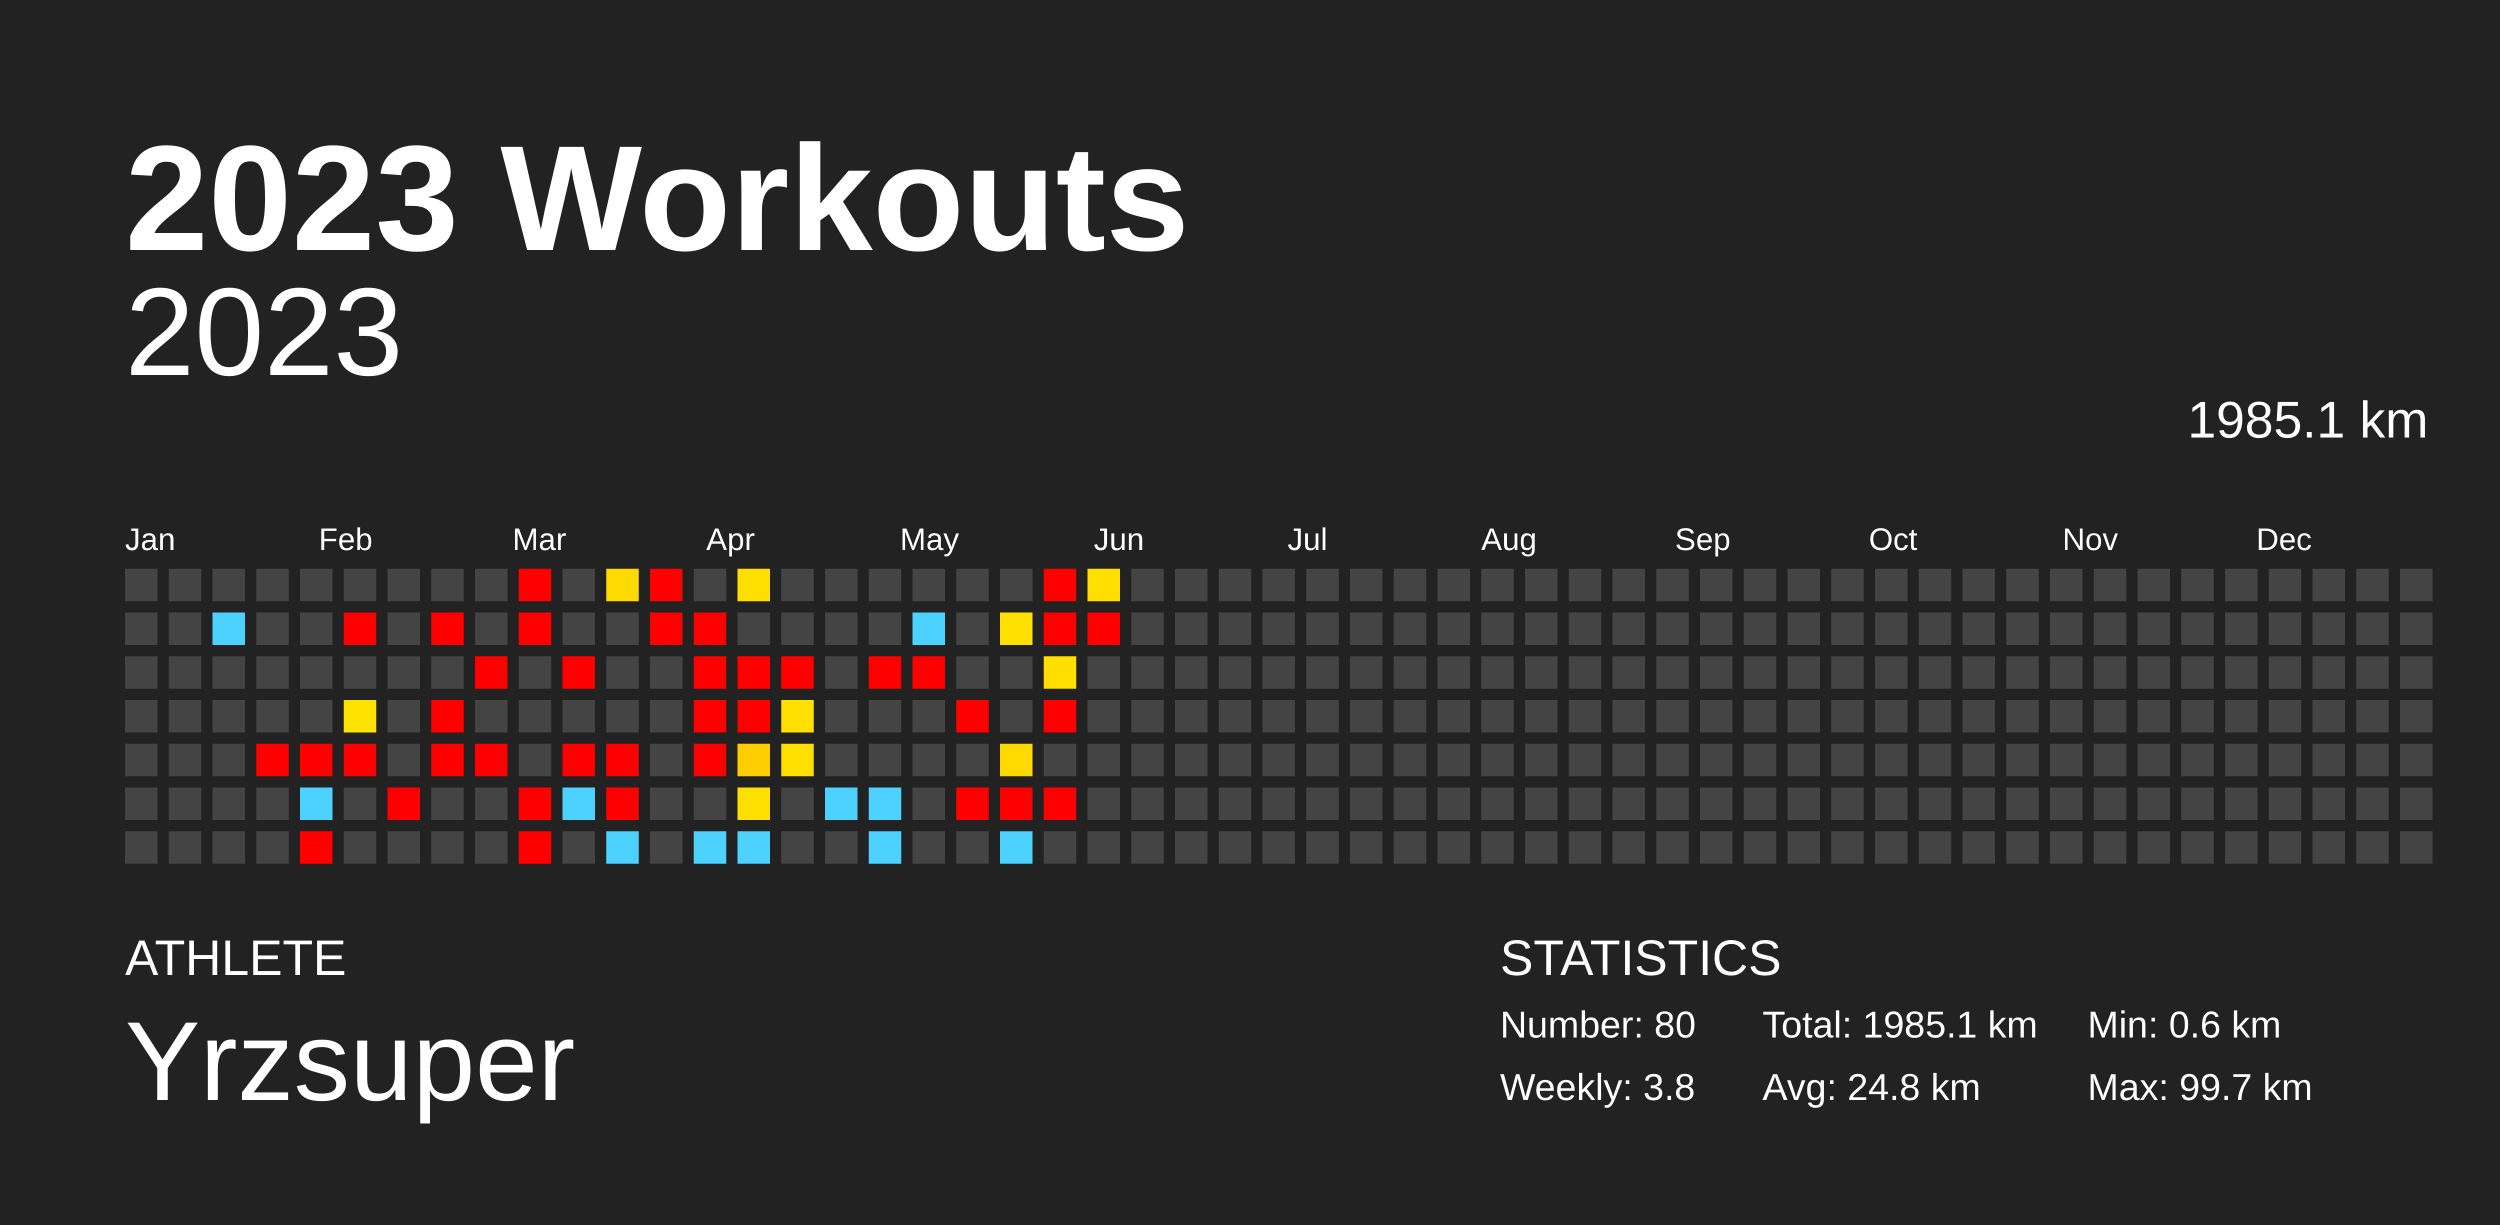
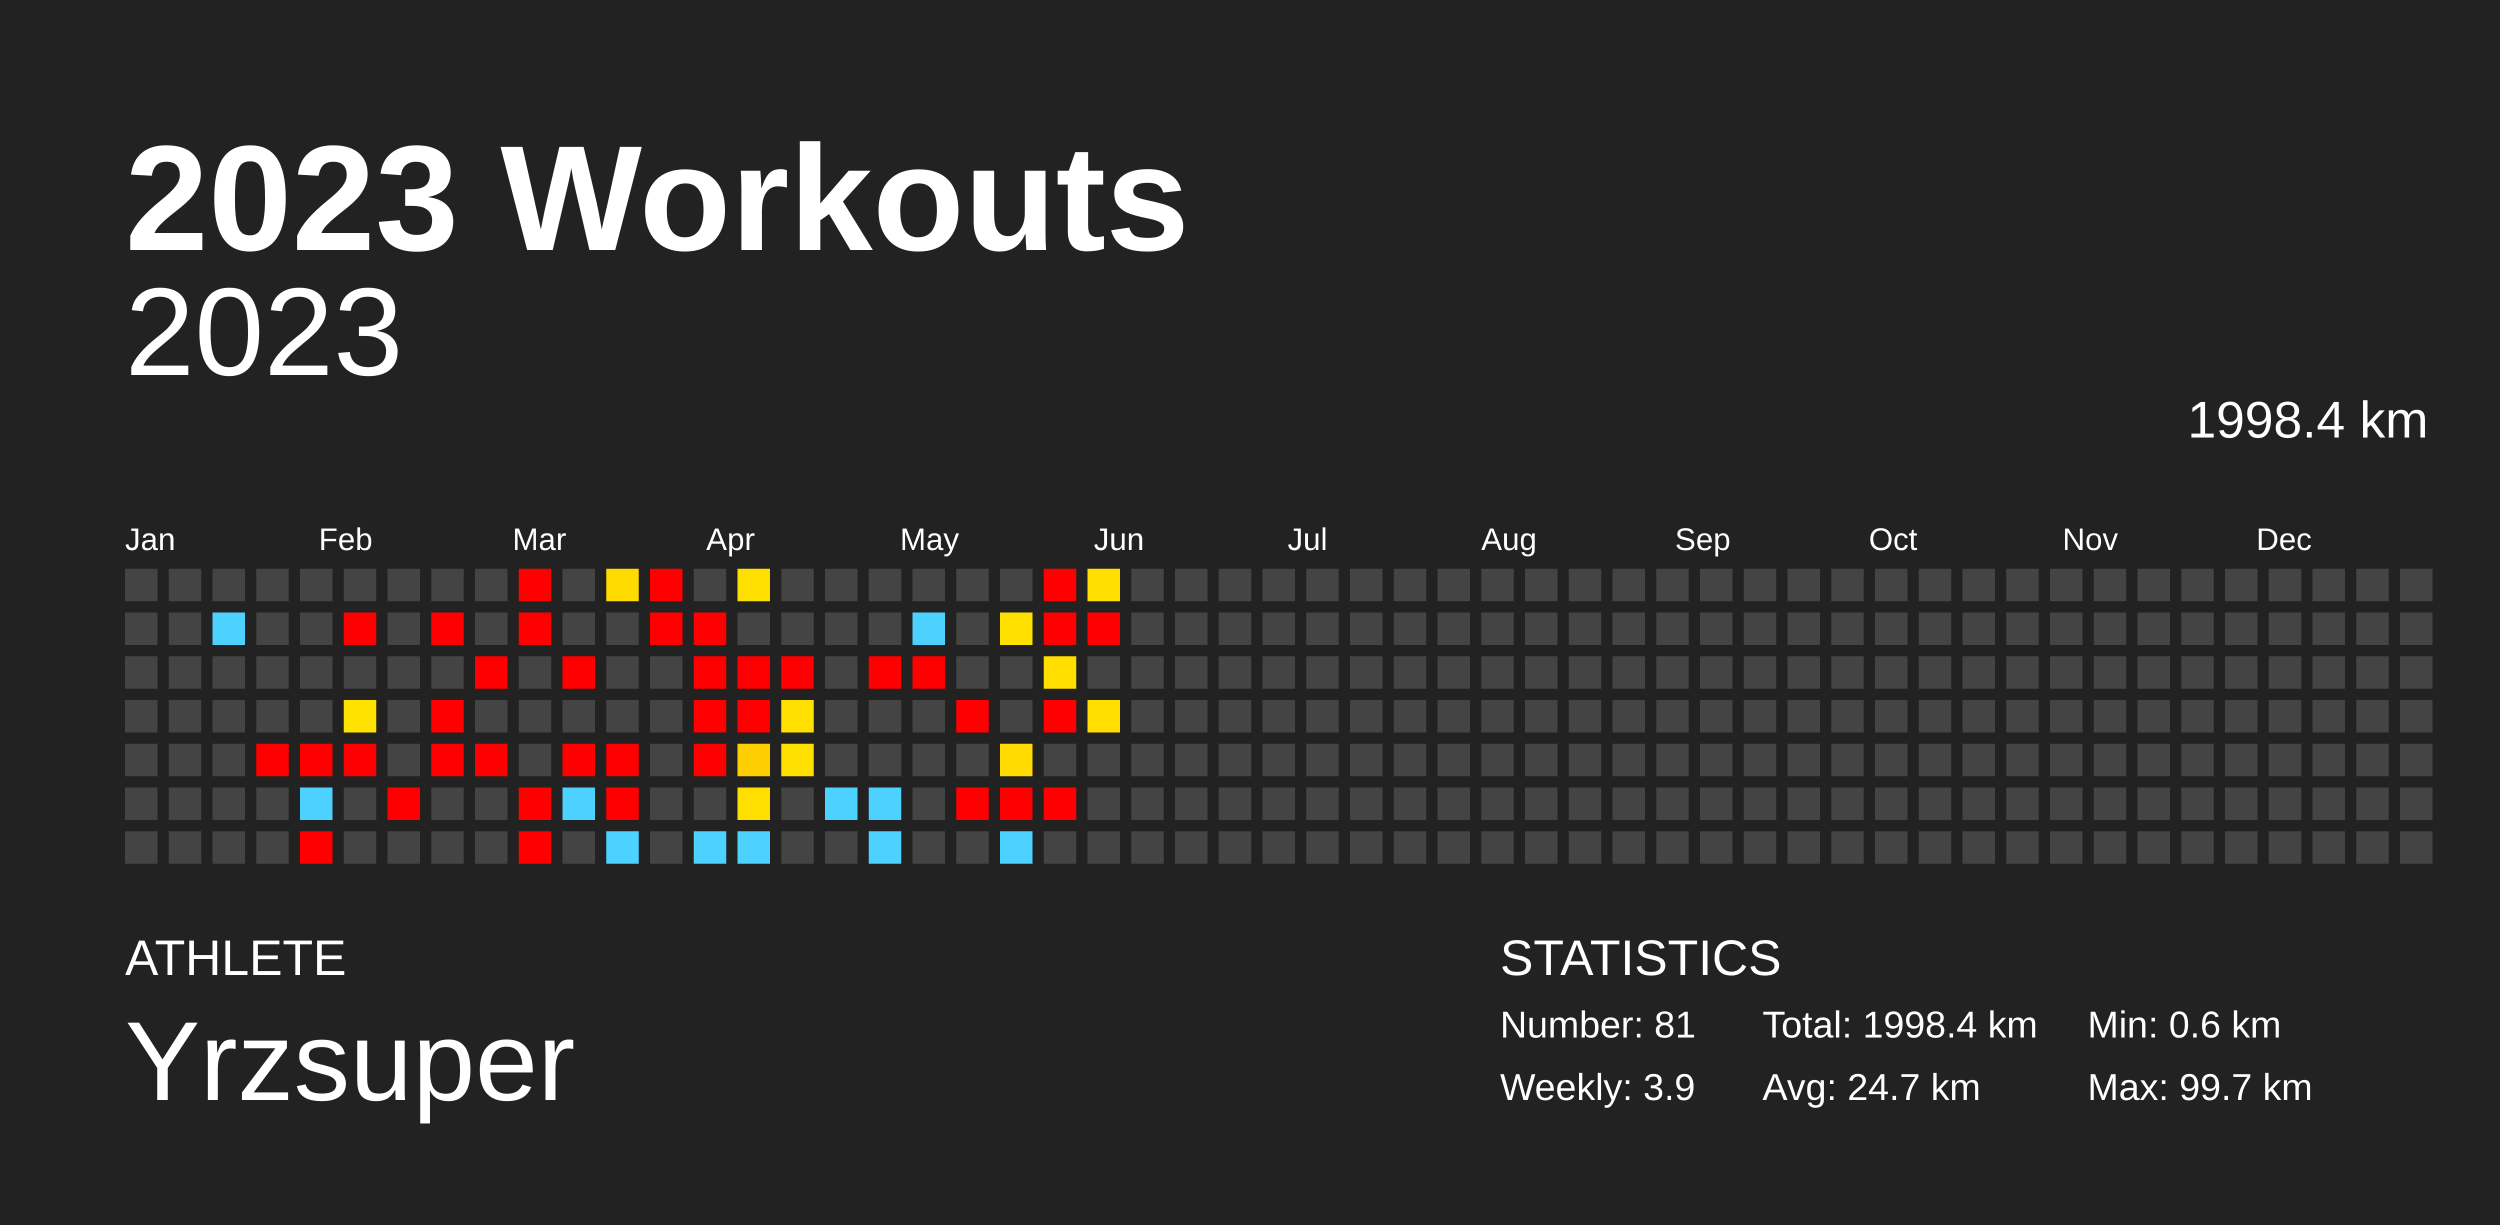
<svg xmlns="http://www.w3.org/2000/svg" baseProfile="full" height="98mm" version="1.1" viewBox="0,0,200,98" width="200mm">
  <defs />
  <rect fill="#222222" height="98" width="200" x="0" y="0" />
  <text fill="#FFFFFF" style="font-size:12px; font-family:Arial; font-weight:bold;" x="10" y="20">2023 Workouts</text>
  <text fill="#FFFFFF" style="font-size:4px; font-family:Arial" x="10" y="78">ATHLETE</text>
  <text fill="#FFFFFF" style="font-size:9px; font-family:Arial" x="10" y="88">Yrzsuper</text>
  <text fill="#FFFFFF" style="font-size:4px; font-family:Arial" x="120" y="78">STATISTICS</text>
-   <text fill="#FFFFFF" style="font-size:3px; font-family:Arial" x="120" y="83">Number: 80</text>
-   <text fill="#FFFFFF" style="font-size:3px; font-family:Arial" x="120" y="88">Weekly: 3.8</text>
-   <text fill="#FFFFFF" style="font-size:3px; font-family:Arial" x="141" y="83">Total: 1985.1 km</text>
-   <text fill="#FFFFFF" style="font-size:3px; font-family:Arial" x="141" y="88">Avg: 24.8 km</text>
+   <text fill="#FFFFFF" style="font-size:3px; font-family:Arial" x="120" y="83">Number: 81</text>
+   <text fill="#FFFFFF" style="font-size:3px; font-family:Arial" x="120" y="88">Weekly: 3.9</text>
+   <text fill="#FFFFFF" style="font-size:3px; font-family:Arial" x="141" y="83">Total: 1998.4 km</text>
+   <text fill="#FFFFFF" style="font-size:3px; font-family:Arial" x="141" y="88">Avg: 24.7 km</text>
  <text fill="#FFFFFF" style="font-size:3px; font-family:Arial" x="167" y="83">Min: 0.6 km</text>
  <text fill="#FFFFFF" style="font-size:3px; font-family:Arial" x="167" y="88">Max: 99.7 km</text>
  <text alignment-baseline="hanging" fill="#FFFFFF" style="font-size:10.0px; font-family:Arial;" x="10" y="30">2023</text>
-   <text alignment-baseline="hanging" fill="#FFFFFF" style="font-size:4.125px; font-family:Arial;" x="175" y="35">1985.1 km</text>
+   <text alignment-baseline="hanging" fill="#FFFFFF" style="font-size:4.125px; font-family:Arial;" x="175" y="35">1998.4 km</text>
  <text fill="#FFFFFF" style="font-size:2.5px; font-family:Arial" x="10.0" y="44">Jan</text>
  <text fill="#FFFFFF" style="font-size:2.5px; font-family:Arial" x="25.5" y="44">Feb</text>
  <text fill="#FFFFFF" style="font-size:2.5px; font-family:Arial" x="41.0" y="44">Mar</text>
  <text fill="#FFFFFF" style="font-size:2.5px; font-family:Arial" x="56.5" y="44">Apr</text>
  <text fill="#FFFFFF" style="font-size:2.5px; font-family:Arial" x="72.0" y="44">May</text>
  <text fill="#FFFFFF" style="font-size:2.5px; font-family:Arial" x="87.5" y="44">Jun</text>
  <text fill="#FFFFFF" style="font-size:2.5px; font-family:Arial" x="103.0" y="44">Jul</text>
  <text fill="#FFFFFF" style="font-size:2.5px; font-family:Arial" x="118.5" y="44">Aug</text>
  <text fill="#FFFFFF" style="font-size:2.5px; font-family:Arial" x="134.0" y="44">Sep</text>
  <text fill="#FFFFFF" style="font-size:2.5px; font-family:Arial" x="149.5" y="44">Oct</text>
  <text fill="#FFFFFF" style="font-size:2.5px; font-family:Arial" x="165.0" y="44">Nov</text>
  <text fill="#FFFFFF" style="font-size:2.5px; font-family:Arial" x="180.5" y="44">Dec</text>
  <rect fill="#444444" height="2.6" width="2.6" x="10.0" y="45.5" />
  <rect fill="#444444" height="2.6" width="2.6" x="10.0" y="49.0" />
  <rect fill="#444444" height="2.6" width="2.6" x="10.0" y="52.5" />
  <rect fill="#444444" height="2.6" width="2.6" x="10.0" y="56.0" />
  <rect fill="#444444" height="2.6" width="2.6" x="10.0" y="59.5" />
  <rect fill="#444444" height="2.6" width="2.6" x="10.0" y="63.0" />
  <rect fill="#444444" height="2.6" width="2.6" x="10.0" y="66.5" />
  <rect fill="#444444" height="2.6" width="2.6" x="13.5" y="45.5" />
  <rect fill="#444444" height="2.6" width="2.6" x="13.5" y="49.0" />
  <rect fill="#444444" height="2.6" width="2.6" x="13.5" y="52.5" />
  <rect fill="#444444" height="2.6" width="2.6" x="13.5" y="56.0" />
  <rect fill="#444444" height="2.6" width="2.6" x="13.5" y="59.5" />
  <rect fill="#444444" height="2.6" width="2.6" x="13.5" y="63.0" />
  <rect fill="#444444" height="2.6" width="2.6" x="13.5" y="66.5" />
  <rect fill="#444444" height="2.6" width="2.6" x="17.0" y="45.5" />
  <rect fill="#4dd2ff" height="2.6" width="2.6" x="17.0" y="49.0" />
  <rect fill="#444444" height="2.6" width="2.6" x="17.0" y="52.5" />
  <rect fill="#444444" height="2.6" width="2.6" x="17.0" y="56.0" />
  <rect fill="#444444" height="2.6" width="2.6" x="17.0" y="59.5" />
  <rect fill="#444444" height="2.6" width="2.6" x="17.0" y="63.0" />
  <rect fill="#444444" height="2.6" width="2.6" x="17.0" y="66.5" />
  <rect fill="#444444" height="2.6" width="2.6" x="20.5" y="45.5" />
  <rect fill="#444444" height="2.6" width="2.6" x="20.5" y="49.0" />
  <rect fill="#444444" height="2.6" width="2.6" x="20.5" y="52.5" />
  <rect fill="#444444" height="2.6" width="2.6" x="20.5" y="56.0" />
  <rect fill="red" height="2.6" width="2.6" x="20.5" y="59.5" />
  <rect fill="#444444" height="2.6" width="2.6" x="20.5" y="63.0" />
  <rect fill="#444444" height="2.6" width="2.6" x="20.5" y="66.5" />
  <rect fill="#444444" height="2.6" width="2.6" x="24.0" y="45.5" />
  <rect fill="#444444" height="2.6" width="2.6" x="24.0" y="49.0" />
  <rect fill="#444444" height="2.6" width="2.6" x="24.0" y="52.5" />
  <rect fill="#444444" height="2.6" width="2.6" x="24.0" y="56.0" />
  <rect fill="red" height="2.6" width="2.6" x="24.0" y="59.5" />
  <rect fill="#4dd2ff" height="2.6" width="2.6" x="24.0" y="63.0" />
  <rect fill="red" height="2.6" width="2.6" x="24.0" y="66.5" />
  <rect fill="#444444" height="2.6" width="2.6" x="27.5" y="45.5" />
  <rect fill="red" height="2.6" width="2.6" x="27.5" y="49.0" />
  <rect fill="#444444" height="2.6" width="2.6" x="27.5" y="52.5" />
  <rect fill="#ffe200" height="2.6" width="2.6" x="27.5" y="56.0" />
  <rect fill="red" height="2.6" width="2.6" x="27.5" y="59.5" />
  <rect fill="#444444" height="2.6" width="2.6" x="27.5" y="63.0" />
  <rect fill="#444444" height="2.6" width="2.6" x="27.5" y="66.5" />
  <rect fill="#444444" height="2.6" width="2.6" x="31.0" y="45.5" />
  <rect fill="#444444" height="2.6" width="2.6" x="31.0" y="49.0" />
  <rect fill="#444444" height="2.6" width="2.6" x="31.0" y="52.5" />
  <rect fill="#444444" height="2.6" width="2.6" x="31.0" y="56.0" />
  <rect fill="#444444" height="2.6" width="2.6" x="31.0" y="59.5" />
  <rect fill="red" height="2.6" width="2.6" x="31.0" y="63.0" />
  <rect fill="#444444" height="2.6" width="2.6" x="31.0" y="66.5" />
  <rect fill="#444444" height="2.6" width="2.6" x="34.5" y="45.5" />
  <rect fill="red" height="2.6" width="2.6" x="34.5" y="49.0" />
  <rect fill="#444444" height="2.6" width="2.6" x="34.5" y="52.5" />
  <rect fill="red" height="2.6" width="2.6" x="34.5" y="56.0" />
  <rect fill="red" height="2.6" width="2.6" x="34.5" y="59.5" />
  <rect fill="#444444" height="2.6" width="2.6" x="34.5" y="63.0" />
  <rect fill="#444444" height="2.6" width="2.6" x="34.5" y="66.5" />
  <rect fill="#444444" height="2.6" width="2.6" x="38.0" y="45.5" />
  <rect fill="#444444" height="2.6" width="2.6" x="38.0" y="49.0" />
  <rect fill="red" height="2.6" width="2.6" x="38.0" y="52.5" />
  <rect fill="#444444" height="2.6" width="2.6" x="38.0" y="56.0" />
  <rect fill="red" height="2.6" width="2.6" x="38.0" y="59.5" />
  <rect fill="#444444" height="2.6" width="2.6" x="38.0" y="63.0" />
  <rect fill="#444444" height="2.6" width="2.6" x="38.0" y="66.5" />
  <rect fill="red" height="2.6" width="2.6" x="41.5" y="45.5" />
  <rect fill="red" height="2.6" width="2.6" x="41.5" y="49.0" />
  <rect fill="#444444" height="2.6" width="2.6" x="41.5" y="52.5" />
  <rect fill="#444444" height="2.6" width="2.6" x="41.5" y="56.0" />
  <rect fill="#444444" height="2.6" width="2.6" x="41.5" y="59.5" />
  <rect fill="red" height="2.6" width="2.6" x="41.5" y="63.0" />
  <rect fill="red" height="2.6" width="2.6" x="41.5" y="66.5" />
  <rect fill="#444444" height="2.6" width="2.6" x="45.0" y="45.5" />
  <rect fill="#444444" height="2.6" width="2.6" x="45.0" y="49.0" />
  <rect fill="red" height="2.6" width="2.6" x="45.0" y="52.5" />
  <rect fill="#444444" height="2.6" width="2.6" x="45.0" y="56.0" />
  <rect fill="red" height="2.6" width="2.6" x="45.0" y="59.5" />
  <rect fill="#4dd2ff" height="2.6" width="2.6" x="45.0" y="63.0" />
  <rect fill="#444444" height="2.6" width="2.6" x="45.0" y="66.5" />
  <rect fill="#ffda00" height="2.6" width="2.6" x="48.5" y="45.5" />
  <rect fill="#444444" height="2.6" width="2.6" x="48.5" y="49.0" />
  <rect fill="#444444" height="2.6" width="2.6" x="48.5" y="52.5" />
  <rect fill="#444444" height="2.6" width="2.6" x="48.5" y="56.0" />
  <rect fill="red" height="2.6" width="2.6" x="48.5" y="59.5" />
  <rect fill="red" height="2.6" width="2.6" x="48.5" y="63.0" />
  <rect fill="#4dd2ff" height="2.6" width="2.6" x="48.5" y="66.5" />
  <rect fill="red" height="2.6" width="2.6" x="52.0" y="45.5" />
  <rect fill="red" height="2.6" width="2.6" x="52.0" y="49.0" />
  <rect fill="#444444" height="2.6" width="2.6" x="52.0" y="52.5" />
  <rect fill="#444444" height="2.6" width="2.6" x="52.0" y="56.0" />
  <rect fill="#444444" height="2.6" width="2.6" x="52.0" y="59.5" />
  <rect fill="#444444" height="2.6" width="2.6" x="52.0" y="63.0" />
  <rect fill="#444444" height="2.6" width="2.6" x="52.0" y="66.5" />
  <rect fill="#444444" height="2.6" width="2.6" x="55.5" y="45.5" />
  <rect fill="red" height="2.6" width="2.6" x="55.5" y="49.0" />
  <rect fill="red" height="2.6" width="2.6" x="55.5" y="52.5" />
  <rect fill="red" height="2.6" width="2.6" x="55.5" y="56.0" />
  <rect fill="red" height="2.6" width="2.6" x="55.5" y="59.5" />
  <rect fill="#444444" height="2.6" width="2.6" x="55.5" y="63.0" />
  <rect fill="#4dd2ff" height="2.6" width="2.6" x="55.5" y="66.5" />
  <rect fill="#ffdf00" height="2.6" width="2.6" x="59.0" y="45.5" />
  <rect fill="#444444" height="2.6" width="2.6" x="59.0" y="49.0" />
  <rect fill="red" height="2.6" width="2.6" x="59.0" y="52.5" />
  <rect fill="red" height="2.6" width="2.6" x="59.0" y="56.0" />
  <rect fill="#ffce00" height="2.6" width="2.6" x="59.0" y="59.5" />
  <rect fill="#ffdf00" height="2.6" width="2.6" x="59.0" y="63.0" />
  <rect fill="#4dd2ff" height="2.6" width="2.6" x="59.0" y="66.5" />
  <rect fill="#444444" height="2.6" width="2.6" x="62.5" y="45.5" />
  <rect fill="#444444" height="2.6" width="2.6" x="62.5" y="49.0" />
  <rect fill="red" height="2.6" width="2.6" x="62.5" y="52.5" />
  <rect fill="#ffe000" height="2.6" width="2.6" x="62.5" y="56.0" />
  <rect fill="#ffdf00" height="2.6" width="2.6" x="62.5" y="59.5" />
  <rect fill="#444444" height="2.6" width="2.6" x="62.5" y="63.0" />
  <rect fill="#444444" height="2.6" width="2.6" x="62.5" y="66.5" />
  <rect fill="#444444" height="2.6" width="2.6" x="66.0" y="45.5" />
  <rect fill="#444444" height="2.6" width="2.6" x="66.0" y="49.0" />
  <rect fill="#444444" height="2.6" width="2.6" x="66.0" y="52.5" />
  <rect fill="#444444" height="2.6" width="2.6" x="66.0" y="56.0" />
  <rect fill="#444444" height="2.6" width="2.6" x="66.0" y="59.5" />
  <rect fill="#4dd2ff" height="2.6" width="2.6" x="66.0" y="63.0" />
  <rect fill="#444444" height="2.6" width="2.6" x="66.0" y="66.5" />
  <rect fill="#444444" height="2.6" width="2.6" x="69.5" y="45.5" />
  <rect fill="#444444" height="2.6" width="2.6" x="69.5" y="49.0" />
  <rect fill="red" height="2.6" width="2.6" x="69.5" y="52.5" />
  <rect fill="#444444" height="2.6" width="2.6" x="69.5" y="56.0" />
  <rect fill="#444444" height="2.6" width="2.6" x="69.5" y="59.5" />
  <rect fill="#4dd2ff" height="2.6" width="2.6" x="69.5" y="63.0" />
  <rect fill="#4dd2ff" height="2.6" width="2.6" x="69.5" y="66.5" />
  <rect fill="#444444" height="2.6" width="2.6" x="73.0" y="45.5" />
  <rect fill="#4dd2ff" height="2.6" width="2.6" x="73.0" y="49.0" />
  <rect fill="red" height="2.6" width="2.6" x="73.0" y="52.5" />
  <rect fill="#444444" height="2.6" width="2.6" x="73.0" y="56.0" />
  <rect fill="#444444" height="2.6" width="2.6" x="73.0" y="59.5" />
  <rect fill="#444444" height="2.6" width="2.6" x="73.0" y="63.0" />
  <rect fill="#444444" height="2.6" width="2.6" x="73.0" y="66.5" />
  <rect fill="#444444" height="2.6" width="2.6" x="76.5" y="45.5" />
  <rect fill="#444444" height="2.6" width="2.6" x="76.5" y="49.0" />
  <rect fill="#444444" height="2.6" width="2.6" x="76.5" y="52.5" />
  <rect fill="red" height="2.6" width="2.6" x="76.5" y="56.0" />
  <rect fill="#444444" height="2.6" width="2.6" x="76.5" y="59.5" />
  <rect fill="red" height="2.6" width="2.6" x="76.5" y="63.0" />
  <rect fill="#444444" height="2.6" width="2.6" x="76.5" y="66.5" />
  <rect fill="#444444" height="2.6" width="2.6" x="80.0" y="45.5" />
  <rect fill="#ffe000" height="2.6" width="2.6" x="80.0" y="49.0" />
  <rect fill="#444444" height="2.6" width="2.6" x="80.0" y="52.5" />
  <rect fill="#444444" height="2.6" width="2.6" x="80.0" y="56.0" />
  <rect fill="#ffda00" height="2.6" width="2.6" x="80.0" y="59.5" />
  <rect fill="red" height="2.6" width="2.6" x="80.0" y="63.0" />
  <rect fill="#4dd2ff" height="2.6" width="2.6" x="80.0" y="66.5" />
  <rect fill="red" height="2.6" width="2.6" x="83.5" y="45.5" />
  <rect fill="red" height="2.6" width="2.6" x="83.5" y="49.0" />
  <rect fill="#ffde00" height="2.6" width="2.6" x="83.5" y="52.5" />
  <rect fill="red" height="2.6" width="2.6" x="83.5" y="56.0" />
  <rect fill="#444444" height="2.6" width="2.6" x="83.5" y="59.5" />
  <rect fill="red" height="2.6" width="2.6" x="83.5" y="63.0" />
  <rect fill="#444444" height="2.6" width="2.6" x="83.5" y="66.5" />
  <rect fill="#ffde00" height="2.6" width="2.6" x="87.0" y="45.5" />
  <rect fill="red" height="2.6" width="2.6" x="87.0" y="49.0" />
  <rect fill="#444444" height="2.6" width="2.6" x="87.0" y="52.5" />
-   <rect fill="#444444" height="2.6" width="2.6" x="87.0" y="56.0" />
+   <rect fill="#ffde00" height="2.6" width="2.6" x="87.0" y="56.0" />
  <rect fill="#444444" height="2.6" width="2.6" x="87.0" y="59.5" />
  <rect fill="#444444" height="2.6" width="2.6" x="87.0" y="63.0" />
  <rect fill="#444444" height="2.6" width="2.6" x="87.0" y="66.5" />
  <rect fill="#444444" height="2.6" width="2.6" x="90.5" y="45.5" />
  <rect fill="#444444" height="2.6" width="2.6" x="90.5" y="49.0" />
  <rect fill="#444444" height="2.6" width="2.6" x="90.5" y="52.5" />
  <rect fill="#444444" height="2.6" width="2.6" x="90.5" y="56.0" />
  <rect fill="#444444" height="2.6" width="2.6" x="90.5" y="59.5" />
  <rect fill="#444444" height="2.6" width="2.6" x="90.5" y="63.0" />
  <rect fill="#444444" height="2.6" width="2.6" x="90.5" y="66.5" />
  <rect fill="#444444" height="2.6" width="2.6" x="94.0" y="45.5" />
  <rect fill="#444444" height="2.6" width="2.6" x="94.0" y="49.0" />
  <rect fill="#444444" height="2.6" width="2.6" x="94.0" y="52.5" />
  <rect fill="#444444" height="2.6" width="2.6" x="94.0" y="56.0" />
  <rect fill="#444444" height="2.6" width="2.6" x="94.0" y="59.5" />
  <rect fill="#444444" height="2.6" width="2.6" x="94.0" y="63.0" />
  <rect fill="#444444" height="2.6" width="2.6" x="94.0" y="66.5" />
  <rect fill="#444444" height="2.6" width="2.6" x="97.5" y="45.5" />
  <rect fill="#444444" height="2.6" width="2.6" x="97.5" y="49.0" />
  <rect fill="#444444" height="2.6" width="2.6" x="97.5" y="52.5" />
  <rect fill="#444444" height="2.6" width="2.6" x="97.5" y="56.0" />
  <rect fill="#444444" height="2.6" width="2.6" x="97.5" y="59.5" />
  <rect fill="#444444" height="2.6" width="2.6" x="97.5" y="63.0" />
  <rect fill="#444444" height="2.6" width="2.6" x="97.5" y="66.5" />
  <rect fill="#444444" height="2.6" width="2.6" x="101.0" y="45.5" />
  <rect fill="#444444" height="2.6" width="2.6" x="101.0" y="49.0" />
  <rect fill="#444444" height="2.6" width="2.6" x="101.0" y="52.5" />
  <rect fill="#444444" height="2.6" width="2.6" x="101.0" y="56.0" />
  <rect fill="#444444" height="2.6" width="2.6" x="101.0" y="59.5" />
  <rect fill="#444444" height="2.6" width="2.6" x="101.0" y="63.0" />
  <rect fill="#444444" height="2.6" width="2.6" x="101.0" y="66.5" />
  <rect fill="#444444" height="2.6" width="2.6" x="104.5" y="45.5" />
  <rect fill="#444444" height="2.6" width="2.6" x="104.5" y="49.0" />
  <rect fill="#444444" height="2.6" width="2.6" x="104.5" y="52.5" />
  <rect fill="#444444" height="2.6" width="2.6" x="104.5" y="56.0" />
  <rect fill="#444444" height="2.6" width="2.6" x="104.5" y="59.5" />
  <rect fill="#444444" height="2.6" width="2.6" x="104.5" y="63.0" />
  <rect fill="#444444" height="2.6" width="2.6" x="104.5" y="66.5" />
  <rect fill="#444444" height="2.6" width="2.6" x="108.0" y="45.5" />
  <rect fill="#444444" height="2.6" width="2.6" x="108.0" y="49.0" />
  <rect fill="#444444" height="2.6" width="2.6" x="108.0" y="52.5" />
  <rect fill="#444444" height="2.6" width="2.6" x="108.0" y="56.0" />
  <rect fill="#444444" height="2.6" width="2.6" x="108.0" y="59.5" />
  <rect fill="#444444" height="2.6" width="2.6" x="108.0" y="63.0" />
  <rect fill="#444444" height="2.6" width="2.6" x="108.0" y="66.5" />
  <rect fill="#444444" height="2.6" width="2.6" x="111.5" y="45.5" />
  <rect fill="#444444" height="2.6" width="2.6" x="111.5" y="49.0" />
  <rect fill="#444444" height="2.6" width="2.6" x="111.5" y="52.5" />
  <rect fill="#444444" height="2.6" width="2.6" x="111.5" y="56.0" />
  <rect fill="#444444" height="2.6" width="2.6" x="111.5" y="59.5" />
  <rect fill="#444444" height="2.6" width="2.6" x="111.5" y="63.0" />
  <rect fill="#444444" height="2.6" width="2.6" x="111.5" y="66.5" />
  <rect fill="#444444" height="2.6" width="2.6" x="115.0" y="45.5" />
  <rect fill="#444444" height="2.6" width="2.6" x="115.0" y="49.0" />
  <rect fill="#444444" height="2.6" width="2.6" x="115.0" y="52.5" />
  <rect fill="#444444" height="2.6" width="2.6" x="115.0" y="56.0" />
  <rect fill="#444444" height="2.6" width="2.6" x="115.0" y="59.5" />
  <rect fill="#444444" height="2.6" width="2.6" x="115.0" y="63.0" />
  <rect fill="#444444" height="2.6" width="2.6" x="115.0" y="66.5" />
  <rect fill="#444444" height="2.6" width="2.6" x="118.5" y="45.5" />
  <rect fill="#444444" height="2.6" width="2.6" x="118.5" y="49.0" />
  <rect fill="#444444" height="2.6" width="2.6" x="118.5" y="52.5" />
  <rect fill="#444444" height="2.6" width="2.6" x="118.5" y="56.0" />
  <rect fill="#444444" height="2.6" width="2.6" x="118.5" y="59.5" />
  <rect fill="#444444" height="2.6" width="2.6" x="118.5" y="63.0" />
  <rect fill="#444444" height="2.6" width="2.6" x="118.5" y="66.5" />
  <rect fill="#444444" height="2.6" width="2.6" x="122.0" y="45.5" />
  <rect fill="#444444" height="2.6" width="2.6" x="122.0" y="49.0" />
  <rect fill="#444444" height="2.6" width="2.6" x="122.0" y="52.5" />
  <rect fill="#444444" height="2.6" width="2.6" x="122.0" y="56.0" />
  <rect fill="#444444" height="2.6" width="2.6" x="122.0" y="59.5" />
  <rect fill="#444444" height="2.6" width="2.6" x="122.0" y="63.0" />
  <rect fill="#444444" height="2.6" width="2.6" x="122.0" y="66.5" />
  <rect fill="#444444" height="2.6" width="2.6" x="125.5" y="45.5" />
  <rect fill="#444444" height="2.6" width="2.6" x="125.5" y="49.0" />
  <rect fill="#444444" height="2.6" width="2.6" x="125.5" y="52.5" />
  <rect fill="#444444" height="2.6" width="2.6" x="125.5" y="56.0" />
  <rect fill="#444444" height="2.6" width="2.6" x="125.5" y="59.5" />
  <rect fill="#444444" height="2.6" width="2.6" x="125.5" y="63.0" />
  <rect fill="#444444" height="2.6" width="2.6" x="125.5" y="66.5" />
  <rect fill="#444444" height="2.6" width="2.6" x="129.0" y="45.5" />
  <rect fill="#444444" height="2.6" width="2.6" x="129.0" y="49.0" />
  <rect fill="#444444" height="2.6" width="2.6" x="129.0" y="52.5" />
  <rect fill="#444444" height="2.6" width="2.6" x="129.0" y="56.0" />
  <rect fill="#444444" height="2.6" width="2.6" x="129.0" y="59.5" />
  <rect fill="#444444" height="2.6" width="2.6" x="129.0" y="63.0" />
  <rect fill="#444444" height="2.6" width="2.6" x="129.0" y="66.5" />
  <rect fill="#444444" height="2.6" width="2.6" x="132.5" y="45.5" />
  <rect fill="#444444" height="2.6" width="2.6" x="132.5" y="49.0" />
  <rect fill="#444444" height="2.6" width="2.6" x="132.5" y="52.5" />
  <rect fill="#444444" height="2.6" width="2.6" x="132.5" y="56.0" />
  <rect fill="#444444" height="2.6" width="2.6" x="132.5" y="59.5" />
  <rect fill="#444444" height="2.6" width="2.6" x="132.5" y="63.0" />
  <rect fill="#444444" height="2.6" width="2.6" x="132.5" y="66.5" />
  <rect fill="#444444" height="2.6" width="2.6" x="136.0" y="45.5" />
  <rect fill="#444444" height="2.6" width="2.6" x="136.0" y="49.0" />
  <rect fill="#444444" height="2.6" width="2.6" x="136.0" y="52.5" />
  <rect fill="#444444" height="2.6" width="2.6" x="136.0" y="56.0" />
  <rect fill="#444444" height="2.6" width="2.6" x="136.0" y="59.5" />
  <rect fill="#444444" height="2.6" width="2.6" x="136.0" y="63.0" />
  <rect fill="#444444" height="2.6" width="2.6" x="136.0" y="66.5" />
  <rect fill="#444444" height="2.6" width="2.6" x="139.5" y="45.5" />
  <rect fill="#444444" height="2.6" width="2.6" x="139.5" y="49.0" />
  <rect fill="#444444" height="2.6" width="2.6" x="139.5" y="52.5" />
  <rect fill="#444444" height="2.6" width="2.6" x="139.5" y="56.0" />
  <rect fill="#444444" height="2.6" width="2.6" x="139.5" y="59.5" />
  <rect fill="#444444" height="2.6" width="2.6" x="139.5" y="63.0" />
  <rect fill="#444444" height="2.6" width="2.6" x="139.5" y="66.5" />
  <rect fill="#444444" height="2.6" width="2.6" x="143.0" y="45.5" />
  <rect fill="#444444" height="2.6" width="2.6" x="143.0" y="49.0" />
  <rect fill="#444444" height="2.6" width="2.6" x="143.0" y="52.5" />
  <rect fill="#444444" height="2.6" width="2.6" x="143.0" y="56.0" />
  <rect fill="#444444" height="2.6" width="2.6" x="143.0" y="59.5" />
  <rect fill="#444444" height="2.6" width="2.6" x="143.0" y="63.0" />
  <rect fill="#444444" height="2.6" width="2.6" x="143.0" y="66.5" />
  <rect fill="#444444" height="2.6" width="2.6" x="146.5" y="45.5" />
  <rect fill="#444444" height="2.6" width="2.6" x="146.5" y="49.0" />
  <rect fill="#444444" height="2.6" width="2.6" x="146.5" y="52.5" />
  <rect fill="#444444" height="2.6" width="2.6" x="146.5" y="56.0" />
  <rect fill="#444444" height="2.6" width="2.6" x="146.5" y="59.5" />
  <rect fill="#444444" height="2.6" width="2.6" x="146.5" y="63.0" />
  <rect fill="#444444" height="2.6" width="2.6" x="146.5" y="66.5" />
  <rect fill="#444444" height="2.6" width="2.6" x="150.0" y="45.5" />
  <rect fill="#444444" height="2.6" width="2.6" x="150.0" y="49.0" />
  <rect fill="#444444" height="2.6" width="2.6" x="150.0" y="52.5" />
  <rect fill="#444444" height="2.6" width="2.6" x="150.0" y="56.0" />
  <rect fill="#444444" height="2.6" width="2.6" x="150.0" y="59.5" />
  <rect fill="#444444" height="2.6" width="2.6" x="150.0" y="63.0" />
  <rect fill="#444444" height="2.6" width="2.6" x="150.0" y="66.5" />
  <rect fill="#444444" height="2.6" width="2.6" x="153.5" y="45.5" />
  <rect fill="#444444" height="2.6" width="2.6" x="153.5" y="49.0" />
  <rect fill="#444444" height="2.6" width="2.6" x="153.5" y="52.5" />
  <rect fill="#444444" height="2.6" width="2.6" x="153.5" y="56.0" />
  <rect fill="#444444" height="2.6" width="2.6" x="153.5" y="59.5" />
  <rect fill="#444444" height="2.6" width="2.6" x="153.5" y="63.0" />
  <rect fill="#444444" height="2.6" width="2.6" x="153.5" y="66.5" />
  <rect fill="#444444" height="2.6" width="2.6" x="157.0" y="45.5" />
  <rect fill="#444444" height="2.6" width="2.6" x="157.0" y="49.0" />
  <rect fill="#444444" height="2.6" width="2.6" x="157.0" y="52.5" />
  <rect fill="#444444" height="2.6" width="2.6" x="157.0" y="56.0" />
  <rect fill="#444444" height="2.6" width="2.6" x="157.0" y="59.5" />
  <rect fill="#444444" height="2.6" width="2.6" x="157.0" y="63.0" />
  <rect fill="#444444" height="2.6" width="2.6" x="157.0" y="66.5" />
  <rect fill="#444444" height="2.6" width="2.6" x="160.5" y="45.5" />
  <rect fill="#444444" height="2.6" width="2.6" x="160.5" y="49.0" />
  <rect fill="#444444" height="2.6" width="2.6" x="160.5" y="52.5" />
  <rect fill="#444444" height="2.6" width="2.6" x="160.5" y="56.0" />
  <rect fill="#444444" height="2.6" width="2.6" x="160.5" y="59.5" />
  <rect fill="#444444" height="2.6" width="2.6" x="160.5" y="63.0" />
  <rect fill="#444444" height="2.6" width="2.6" x="160.5" y="66.5" />
  <rect fill="#444444" height="2.6" width="2.6" x="164.0" y="45.5" />
  <rect fill="#444444" height="2.6" width="2.6" x="164.0" y="49.0" />
  <rect fill="#444444" height="2.6" width="2.6" x="164.0" y="52.5" />
  <rect fill="#444444" height="2.6" width="2.6" x="164.0" y="56.0" />
  <rect fill="#444444" height="2.6" width="2.6" x="164.0" y="59.5" />
  <rect fill="#444444" height="2.6" width="2.6" x="164.0" y="63.0" />
  <rect fill="#444444" height="2.6" width="2.6" x="164.0" y="66.5" />
  <rect fill="#444444" height="2.6" width="2.6" x="167.5" y="45.5" />
  <rect fill="#444444" height="2.6" width="2.6" x="167.5" y="49.0" />
  <rect fill="#444444" height="2.6" width="2.6" x="167.5" y="52.5" />
  <rect fill="#444444" height="2.6" width="2.6" x="167.5" y="56.0" />
  <rect fill="#444444" height="2.6" width="2.6" x="167.5" y="59.5" />
  <rect fill="#444444" height="2.6" width="2.6" x="167.5" y="63.0" />
  <rect fill="#444444" height="2.6" width="2.6" x="167.5" y="66.5" />
  <rect fill="#444444" height="2.6" width="2.6" x="171.0" y="45.5" />
  <rect fill="#444444" height="2.6" width="2.6" x="171.0" y="49.0" />
  <rect fill="#444444" height="2.6" width="2.6" x="171.0" y="52.5" />
  <rect fill="#444444" height="2.6" width="2.6" x="171.0" y="56.0" />
  <rect fill="#444444" height="2.6" width="2.6" x="171.0" y="59.5" />
  <rect fill="#444444" height="2.6" width="2.6" x="171.0" y="63.0" />
  <rect fill="#444444" height="2.6" width="2.6" x="171.0" y="66.5" />
  <rect fill="#444444" height="2.6" width="2.6" x="174.5" y="45.5" />
  <rect fill="#444444" height="2.6" width="2.6" x="174.5" y="49.0" />
  <rect fill="#444444" height="2.6" width="2.6" x="174.5" y="52.5" />
  <rect fill="#444444" height="2.6" width="2.6" x="174.5" y="56.0" />
  <rect fill="#444444" height="2.6" width="2.6" x="174.5" y="59.5" />
  <rect fill="#444444" height="2.6" width="2.6" x="174.5" y="63.0" />
  <rect fill="#444444" height="2.6" width="2.6" x="174.5" y="66.5" />
  <rect fill="#444444" height="2.6" width="2.6" x="178.0" y="45.5" />
  <rect fill="#444444" height="2.6" width="2.6" x="178.0" y="49.0" />
  <rect fill="#444444" height="2.6" width="2.6" x="178.0" y="52.5" />
  <rect fill="#444444" height="2.6" width="2.6" x="178.0" y="56.0" />
  <rect fill="#444444" height="2.6" width="2.6" x="178.0" y="59.5" />
  <rect fill="#444444" height="2.6" width="2.6" x="178.0" y="63.0" />
  <rect fill="#444444" height="2.6" width="2.6" x="178.0" y="66.5" />
  <rect fill="#444444" height="2.6" width="2.6" x="181.5" y="45.5" />
  <rect fill="#444444" height="2.6" width="2.6" x="181.5" y="49.0" />
  <rect fill="#444444" height="2.6" width="2.6" x="181.5" y="52.5" />
  <rect fill="#444444" height="2.6" width="2.6" x="181.5" y="56.0" />
  <rect fill="#444444" height="2.6" width="2.6" x="181.5" y="59.5" />
  <rect fill="#444444" height="2.6" width="2.6" x="181.5" y="63.0" />
  <rect fill="#444444" height="2.6" width="2.6" x="181.5" y="66.5" />
  <rect fill="#444444" height="2.6" width="2.6" x="185.0" y="45.5" />
  <rect fill="#444444" height="2.6" width="2.6" x="185.0" y="49.0" />
  <rect fill="#444444" height="2.6" width="2.6" x="185.0" y="52.5" />
  <rect fill="#444444" height="2.6" width="2.6" x="185.0" y="56.0" />
  <rect fill="#444444" height="2.6" width="2.6" x="185.0" y="59.5" />
  <rect fill="#444444" height="2.6" width="2.6" x="185.0" y="63.0" />
  <rect fill="#444444" height="2.6" width="2.6" x="185.0" y="66.5" />
  <rect fill="#444444" height="2.6" width="2.6" x="188.5" y="45.5" />
  <rect fill="#444444" height="2.6" width="2.6" x="188.5" y="49.0" />
  <rect fill="#444444" height="2.6" width="2.6" x="188.5" y="52.5" />
  <rect fill="#444444" height="2.6" width="2.6" x="188.5" y="56.0" />
  <rect fill="#444444" height="2.6" width="2.6" x="188.5" y="59.5" />
  <rect fill="#444444" height="2.6" width="2.6" x="188.5" y="63.0" />
  <rect fill="#444444" height="2.6" width="2.6" x="188.5" y="66.5" />
  <rect fill="#444444" height="2.6" width="2.6" x="192.0" y="45.5" />
  <rect fill="#444444" height="2.6" width="2.6" x="192.0" y="49.0" />
  <rect fill="#444444" height="2.6" width="2.6" x="192.0" y="52.5" />
  <rect fill="#444444" height="2.6" width="2.6" x="192.0" y="56.0" />
  <rect fill="#444444" height="2.6" width="2.6" x="192.0" y="59.5" />
  <rect fill="#444444" height="2.6" width="2.6" x="192.0" y="63.0" />
  <rect fill="#444444" height="2.6" width="2.6" x="192.0" y="66.5" />
</svg>
